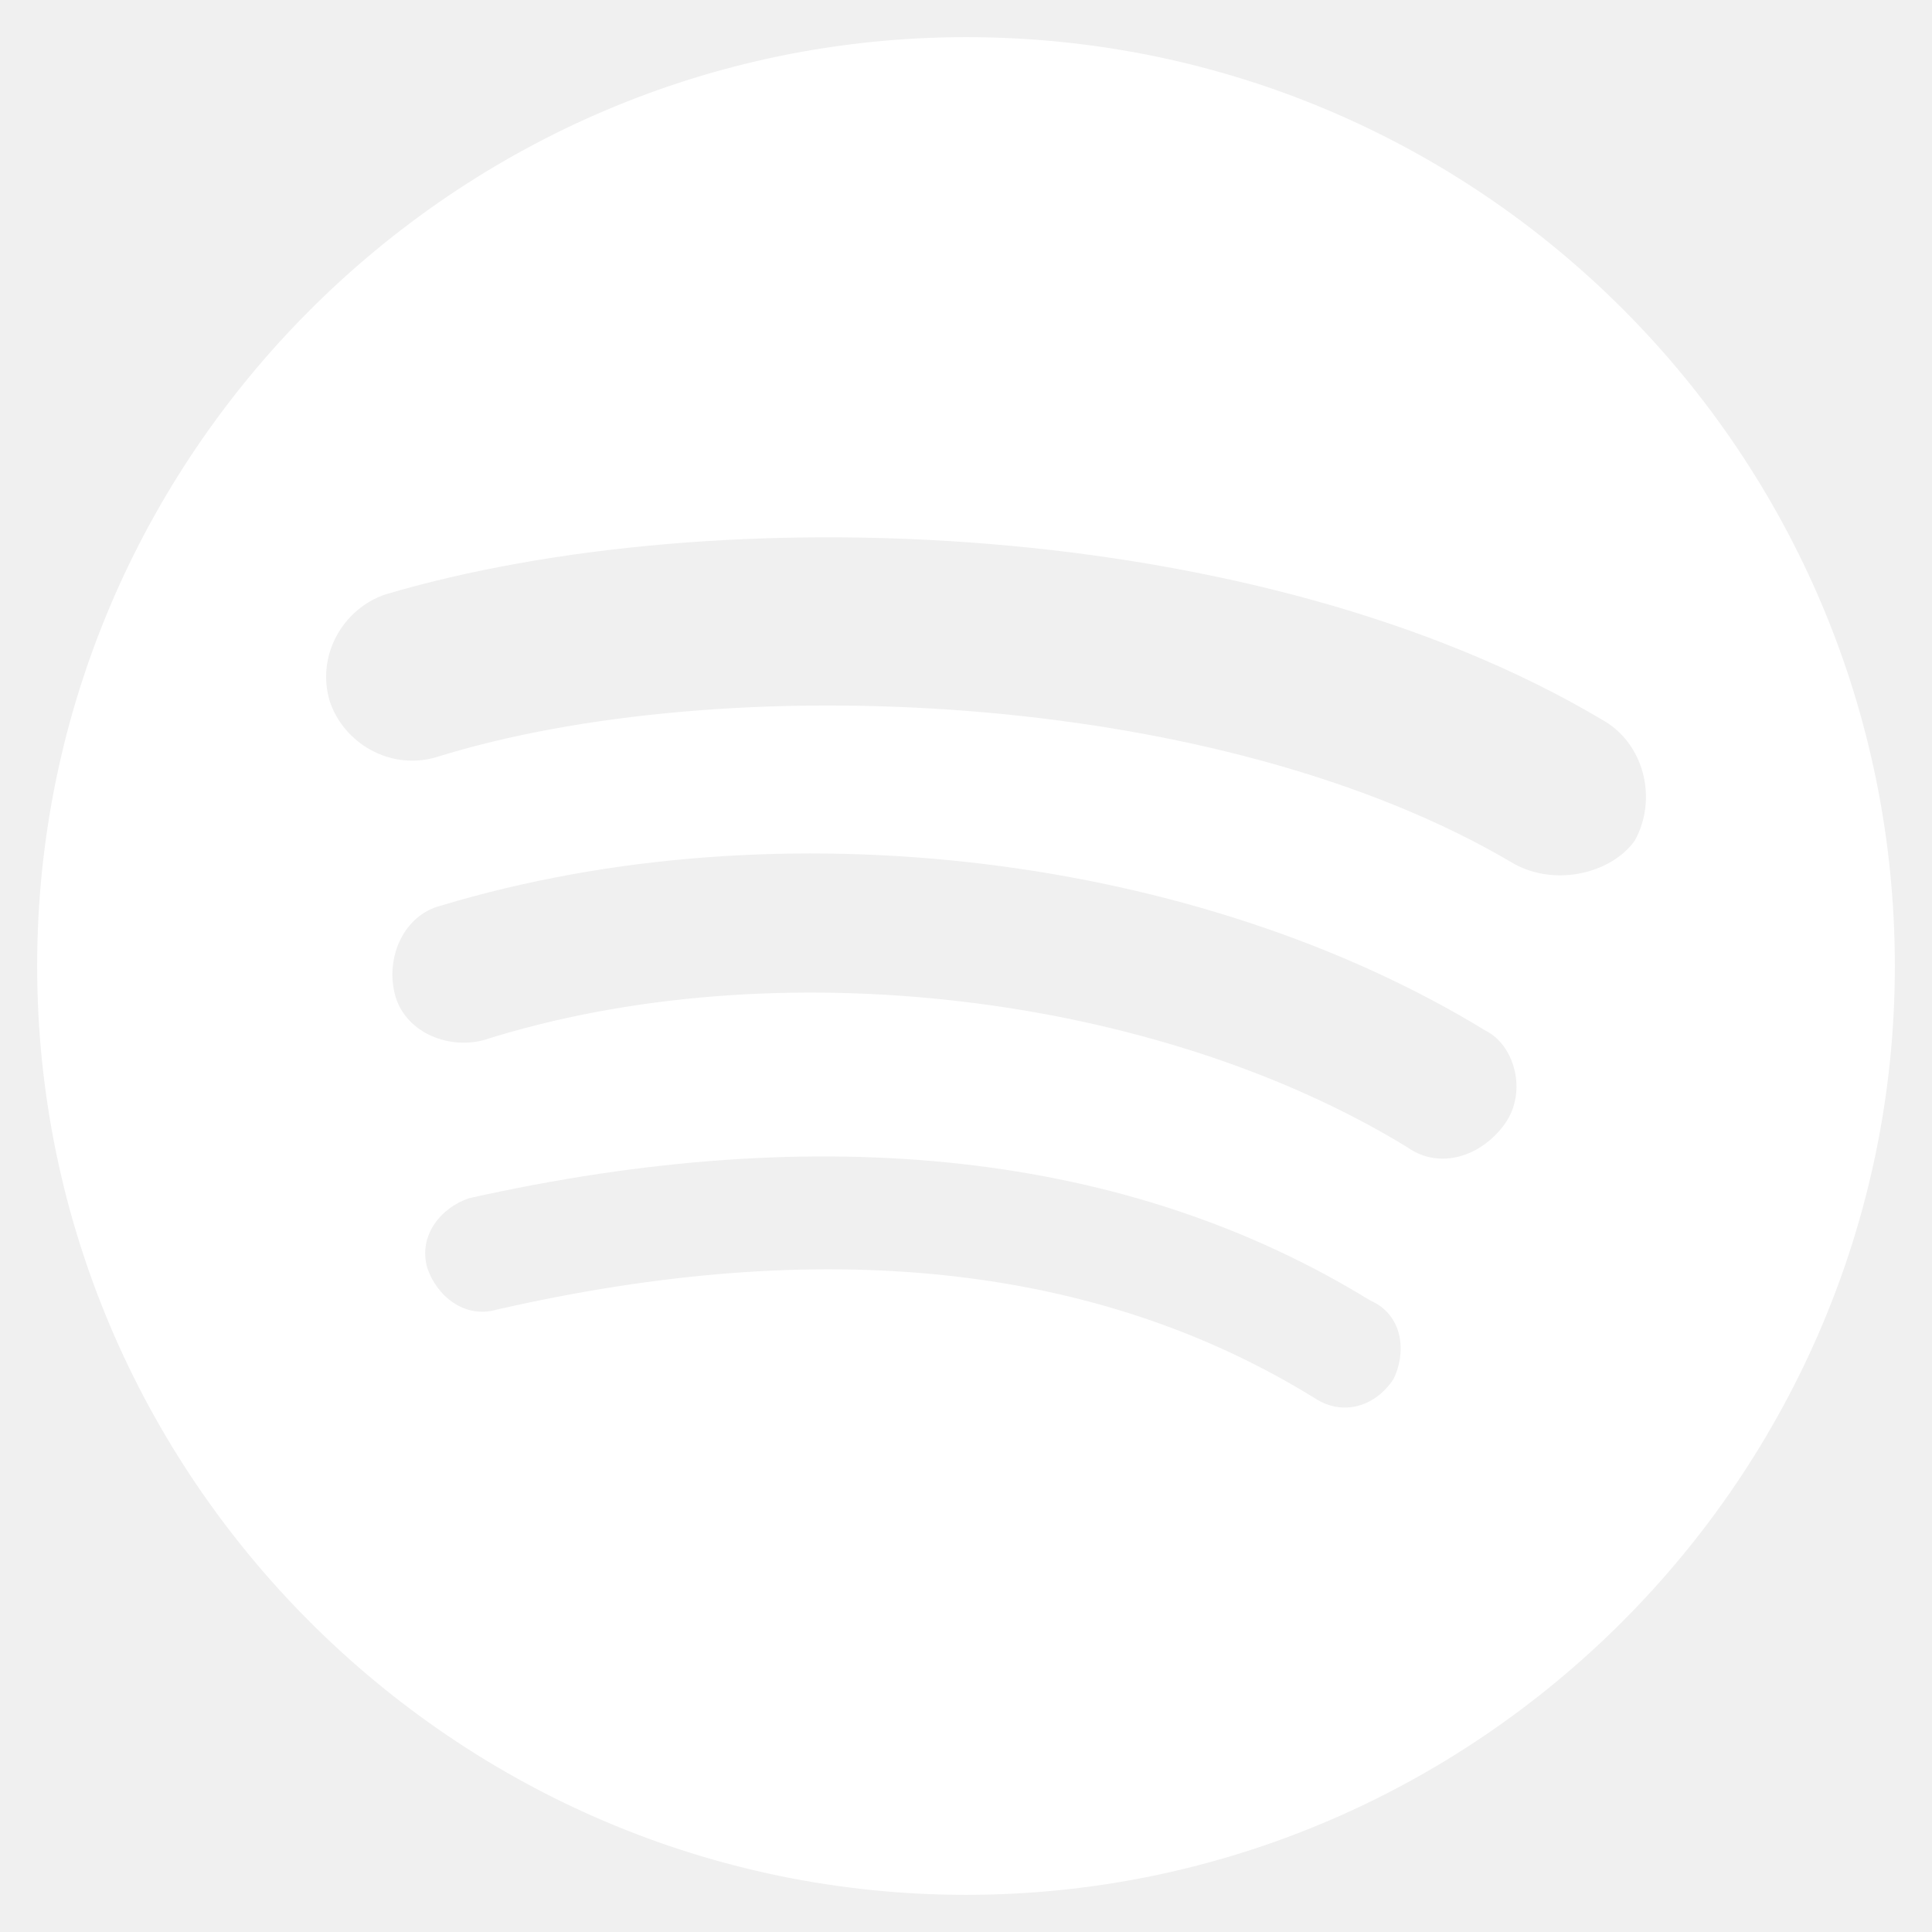
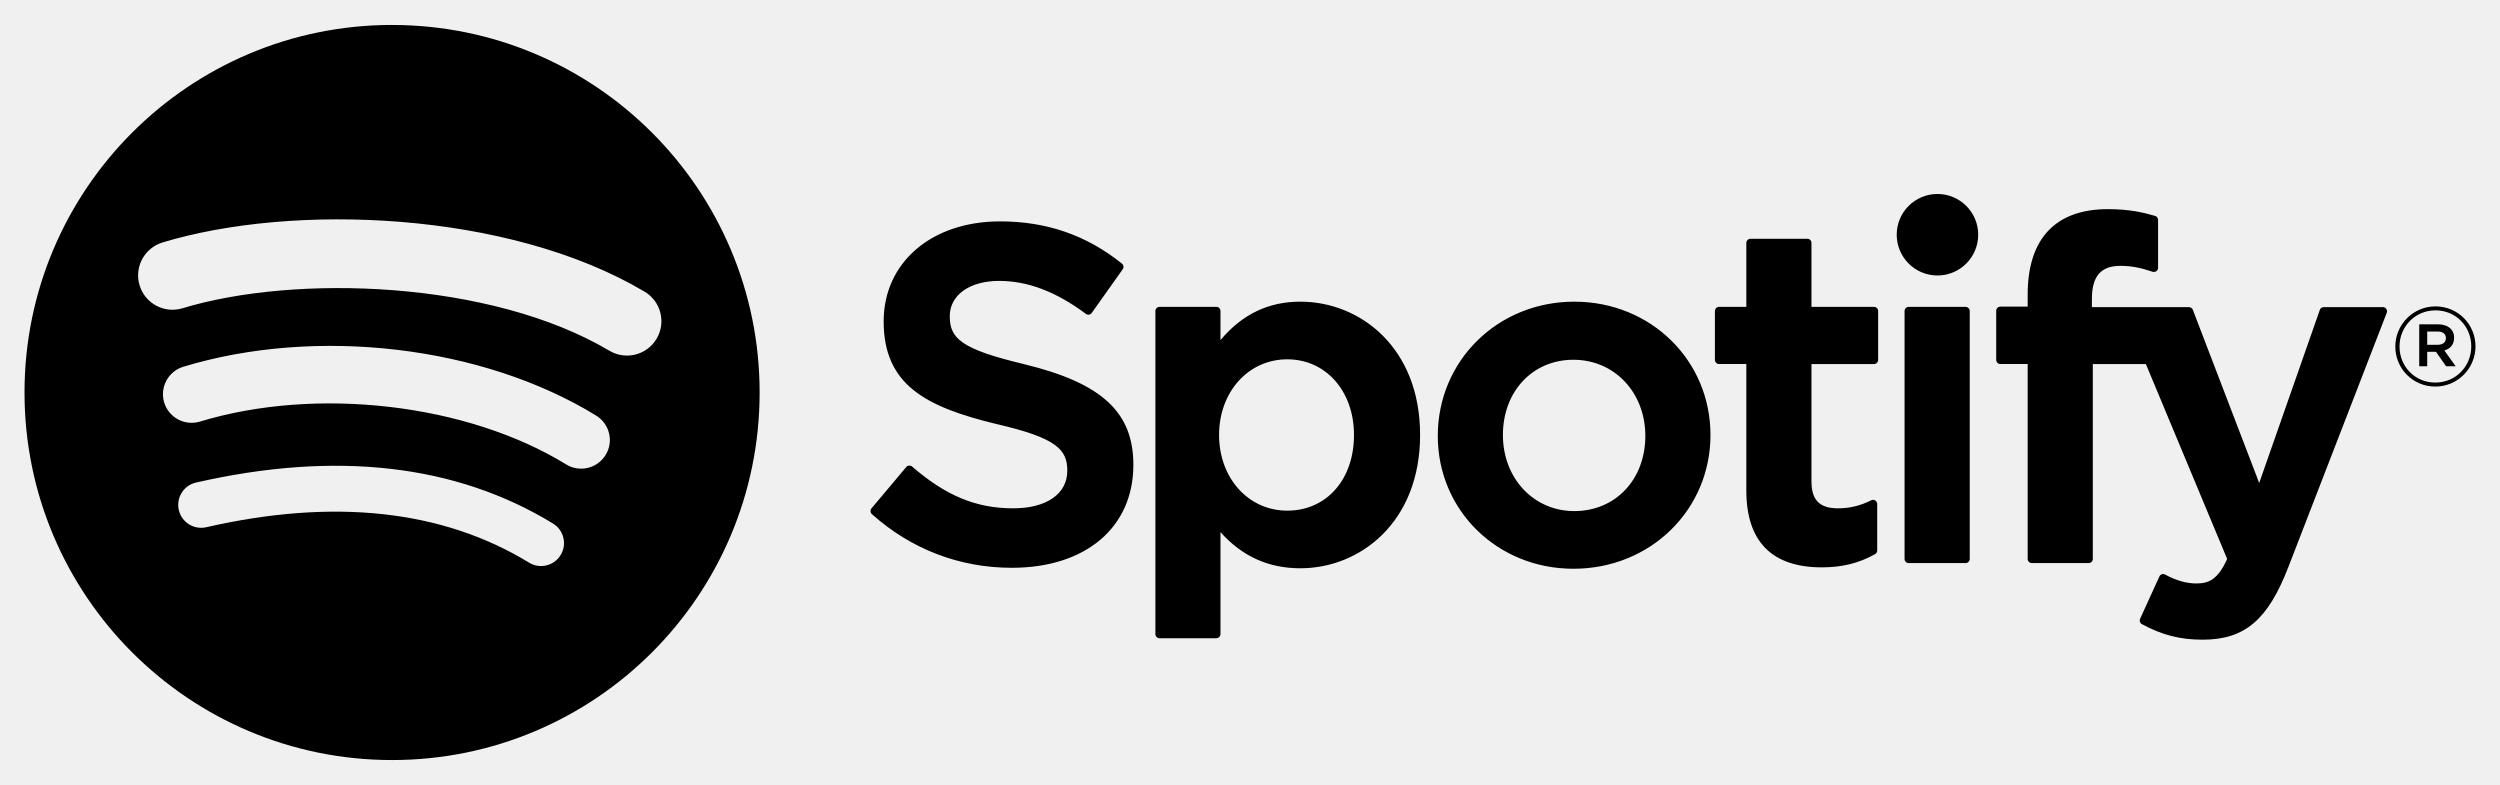
- <svg xmlns="http://www.w3.org/2000/svg" viewBox="-0.480 -0.480 24.960 24.960" width="499" height="499" fill="#FFFFFF">
-   <path d="M12 0C5.4 0 0 5.4 0 12s5.4 12 12 12 12-5.4 12-12S18.66 0 12 0zm5.521 17.34c-.24.359-.66.48-1.021.24-2.82-1.74-6.36-2.101-10.561-1.141-.418.122-.779-.179-.899-.539-.12-.421.18-.78.54-.9 4.56-1.021 8.52-.6 11.64 1.32.42.18.479.659.301 1.02zm1.44-3.3c-.301.42-.841.6-1.262.3-3.239-1.98-8.159-2.58-11.939-1.38-.479.12-1.02-.12-1.14-.6-.12-.48.12-1.021.6-1.141C9.6 9.9 15 10.561 18.72 12.84c.361.181.54.78.241 1.2zm.12-3.36C15.24 8.4 8.82 8.16 5.16 9.301c-.6.179-1.2-.181-1.38-.721-.18-.601.18-1.2.72-1.381 4.26-1.26 11.28-1.02 15.721 1.621.539.3.719 1.02.419 1.56-.299.421-1.02.599-1.559.3z" />
+ <svg xmlns="http://www.w3.org/2000/svg" fill="#000000" viewBox="-5.331 -5.307 569.595 178.652" width="500" height="157">
+   <path fill="#000000" d="m83.996 0.277c-46.249 0-83.743 37.493-83.743 83.742 0 46.251 37.494 83.741 83.743 83.741 46.254 0 83.744-37.49 83.744-83.741 0-46.246-37.49-83.738-83.745-83.738l0.001-0.004zm38.404 120.78c-1.5 2.46-4.72 3.24-7.18 1.73-19.662-12.01-44.414-14.73-73.564-8.07-2.809 0.64-5.609-1.12-6.249-3.93-0.643-2.81 1.11-5.61 3.926-6.25 31.9-7.288 59.263-4.15 81.337 9.34 2.46 1.51 3.24 4.72 1.73 7.18zm10.25-22.802c-1.89 3.072-5.91 4.042-8.98 2.152-22.51-13.836-56.823-17.843-83.448-9.761-3.453 1.043-7.1-0.903-8.148-4.35-1.04-3.453 0.907-7.093 4.354-8.143 30.413-9.228 68.222-4.758 94.072 11.127 3.07 1.89 4.04 5.91 2.15 8.976v-0.001zm0.88-23.744c-26.99-16.031-71.52-17.505-97.289-9.684-4.138 1.255-8.514-1.081-9.768-5.219-1.254-4.14 1.08-8.513 5.221-9.771 29.581-8.98 78.756-7.245 109.83 11.202 3.73 2.209 4.95 7.016 2.74 10.733-2.2 3.722-7.02 4.949-10.73 2.739zm94.56 3.072c-14.46-3.448-17.03-5.868-17.03-10.953 0-4.804 4.52-8.037 11.25-8.037 6.52 0 12.98 2.455 19.76 7.509 0.2 0.153 0.46 0.214 0.71 0.174 0.26-0.038 0.48-0.177 0.63-0.386l7.06-9.952c0.29-0.41 0.21-0.975-0.18-1.288-8.07-6.473-17.15-9.62-27.77-9.62-15.61 0-26.52 9.369-26.52 22.774 0 14.375 9.41 19.465 25.67 23.394 13.83 3.187 16.17 5.857 16.17 10.629 0 5.29-4.72 8.58-12.32 8.58-8.44 0-15.33-2.85-23.03-9.51-0.19-0.17-0.45-0.24-0.69-0.23-0.26 0.02-0.49 0.14-0.65 0.33l-7.92 9.42c-0.33 0.4-0.29 0.98 0.09 1.32 8.96 8 19.98 12.22 31.88 12.22 16.82 0 27.69-9.19 27.69-23.42 0.03-12.007-7.16-18.657-24.77-22.941l-0.03-0.013zm62.86-14.26c-7.29 0-13.27 2.872-18.21 8.757v-6.624c0-0.523-0.42-0.949-0.94-0.949h-12.95c-0.52 0-0.94 0.426-0.94 0.949v73.601c0 0.52 0.42 0.95 0.94 0.95h12.95c0.52 0 0.94-0.43 0.94-0.95v-23.23c4.94 5.53 10.92 8.24 18.21 8.24 13.55 0 27.27-10.43 27.27-30.369 0.02-19.943-13.7-30.376-27.26-30.376l-0.01 0.001zm12.21 30.375c0 10.149-6.25 17.239-15.21 17.239-8.85 0-15.53-7.41-15.53-17.239 0-9.83 6.68-17.238 15.53-17.238 8.81-0.001 15.21 7.247 15.21 17.237v0.001zm50.21-30.375c-17.45 0-31.12 13.436-31.12 30.592 0 16.972 13.58 30.262 30.91 30.262 17.51 0 31.22-13.39 31.22-30.479 0-17.031-13.62-30.373-31.01-30.373v-0.002zm0 47.714c-9.28 0-16.28-7.46-16.28-17.344 0-9.929 6.76-17.134 16.07-17.134 9.34 0 16.38 7.457 16.38 17.351 0 9.927-6.8 17.127-16.17 17.127zm68.27-46.53h-14.25v-14.566c0-0.522-0.42-0.948-0.94-0.948h-12.95c-0.52 0-0.95 0.426-0.95 0.948v14.566h-6.22c-0.52 0-0.94 0.426-0.94 0.949v11.127c0 0.522 0.42 0.949 0.94 0.949h6.22v28.795c0 11.63 5.79 17.53 17.22 17.53 4.64 0 8.49-0.96 12.12-3.02 0.3-0.16 0.48-0.48 0.48-0.82v-10.6c0-0.32-0.17-0.63-0.45-0.8-0.28-0.18-0.63-0.19-0.92-0.04-2.49 1.25-4.9 1.83-7.6 1.83-4.15 0-6.01-1.89-6.01-6.11v-26.76h14.25c0.52 0 0.94-0.426 0.94-0.949v-11.126c0.02-0.523-0.4-0.949-0.93-0.949l-0.01-0.006zm49.64 0.057v-1.789c0-5.263 2.02-7.61 6.54-7.61 2.7 0 4.87 0.536 7.3 1.346 0.3 0.094 0.61 0.047 0.85-0.132 0.25-0.179 0.39-0.466 0.39-0.77v-10.91c0-0.417-0.26-0.786-0.67-0.909-2.56-0.763-5.84-1.546-10.76-1.546-11.95 0-18.28 6.734-18.28 19.467v2.74h-6.22c-0.52 0-0.95 0.426-0.95 0.948v11.184c0 0.522 0.43 0.949 0.95 0.949h6.22v44.405c0 0.53 0.43 0.95 0.95 0.95h12.94c0.53 0 0.95-0.42 0.95-0.95v-44.402h12.09l18.52 44.402c-2.1 4.66-4.17 5.59-6.99 5.59-2.28 0-4.69-0.68-7.14-2.03-0.23-0.12-0.51-0.14-0.75-0.07-0.25 0.09-0.46 0.27-0.56 0.51l-4.39 9.63c-0.21 0.46-0.03 0.99 0.41 1.23 4.58 2.48 8.71 3.54 13.82 3.54 9.56 0 14.85-4.46 19.5-16.44l22.46-58.037c0.12-0.292 0.08-0.622-0.1-0.881-0.17-0.257-0.46-0.412-0.77-0.412h-13.48c-0.41 0-0.77 0.257-0.9 0.636l-13.81 39.434-15.12-39.46c-0.14-0.367-0.49-0.61-0.88-0.61h-22.12v-0.003zm-28.78-0.057h-12.95c-0.52 0-0.95 0.426-0.95 0.949v56.481c0 0.53 0.43 0.95 0.95 0.95h12.95c0.52 0 0.95-0.42 0.95-0.95v-56.477c0-0.523-0.42-0.949-0.95-0.949v-0.004zm-6.4-25.719c-5.13 0-9.29 4.152-9.29 9.281 0 5.132 4.16 9.289 9.29 9.289s9.28-4.157 9.28-9.289c0-5.128-4.16-9.281-9.28-9.281zm113.42 43.88c-5.12 0-9.11-4.115-9.11-9.112s4.04-9.159 9.16-9.159 9.11 4.114 9.11 9.107c0 4.997-4.04 9.164-9.16 9.164zm0.05-17.365c-4.67 0-8.2 3.71-8.2 8.253 0 4.541 3.51 8.201 8.15 8.201 4.67 0 8.2-3.707 8.2-8.253 0-4.541-3.51-8.201-8.15-8.201zm2.02 9.138l2.58 3.608h-2.18l-2.32-3.31h-1.99v3.31h-1.82v-9.564h4.26c2.23 0 3.69 1.137 3.69 3.051 0.01 1.568-0.9 2.526-2.21 2.905h-0.01zm-1.54-4.315h-2.37v3.025h2.37c1.18 0 1.89-0.579 1.89-1.514 0-0.984-0.71-1.511-1.89-1.511z" />
</svg>
